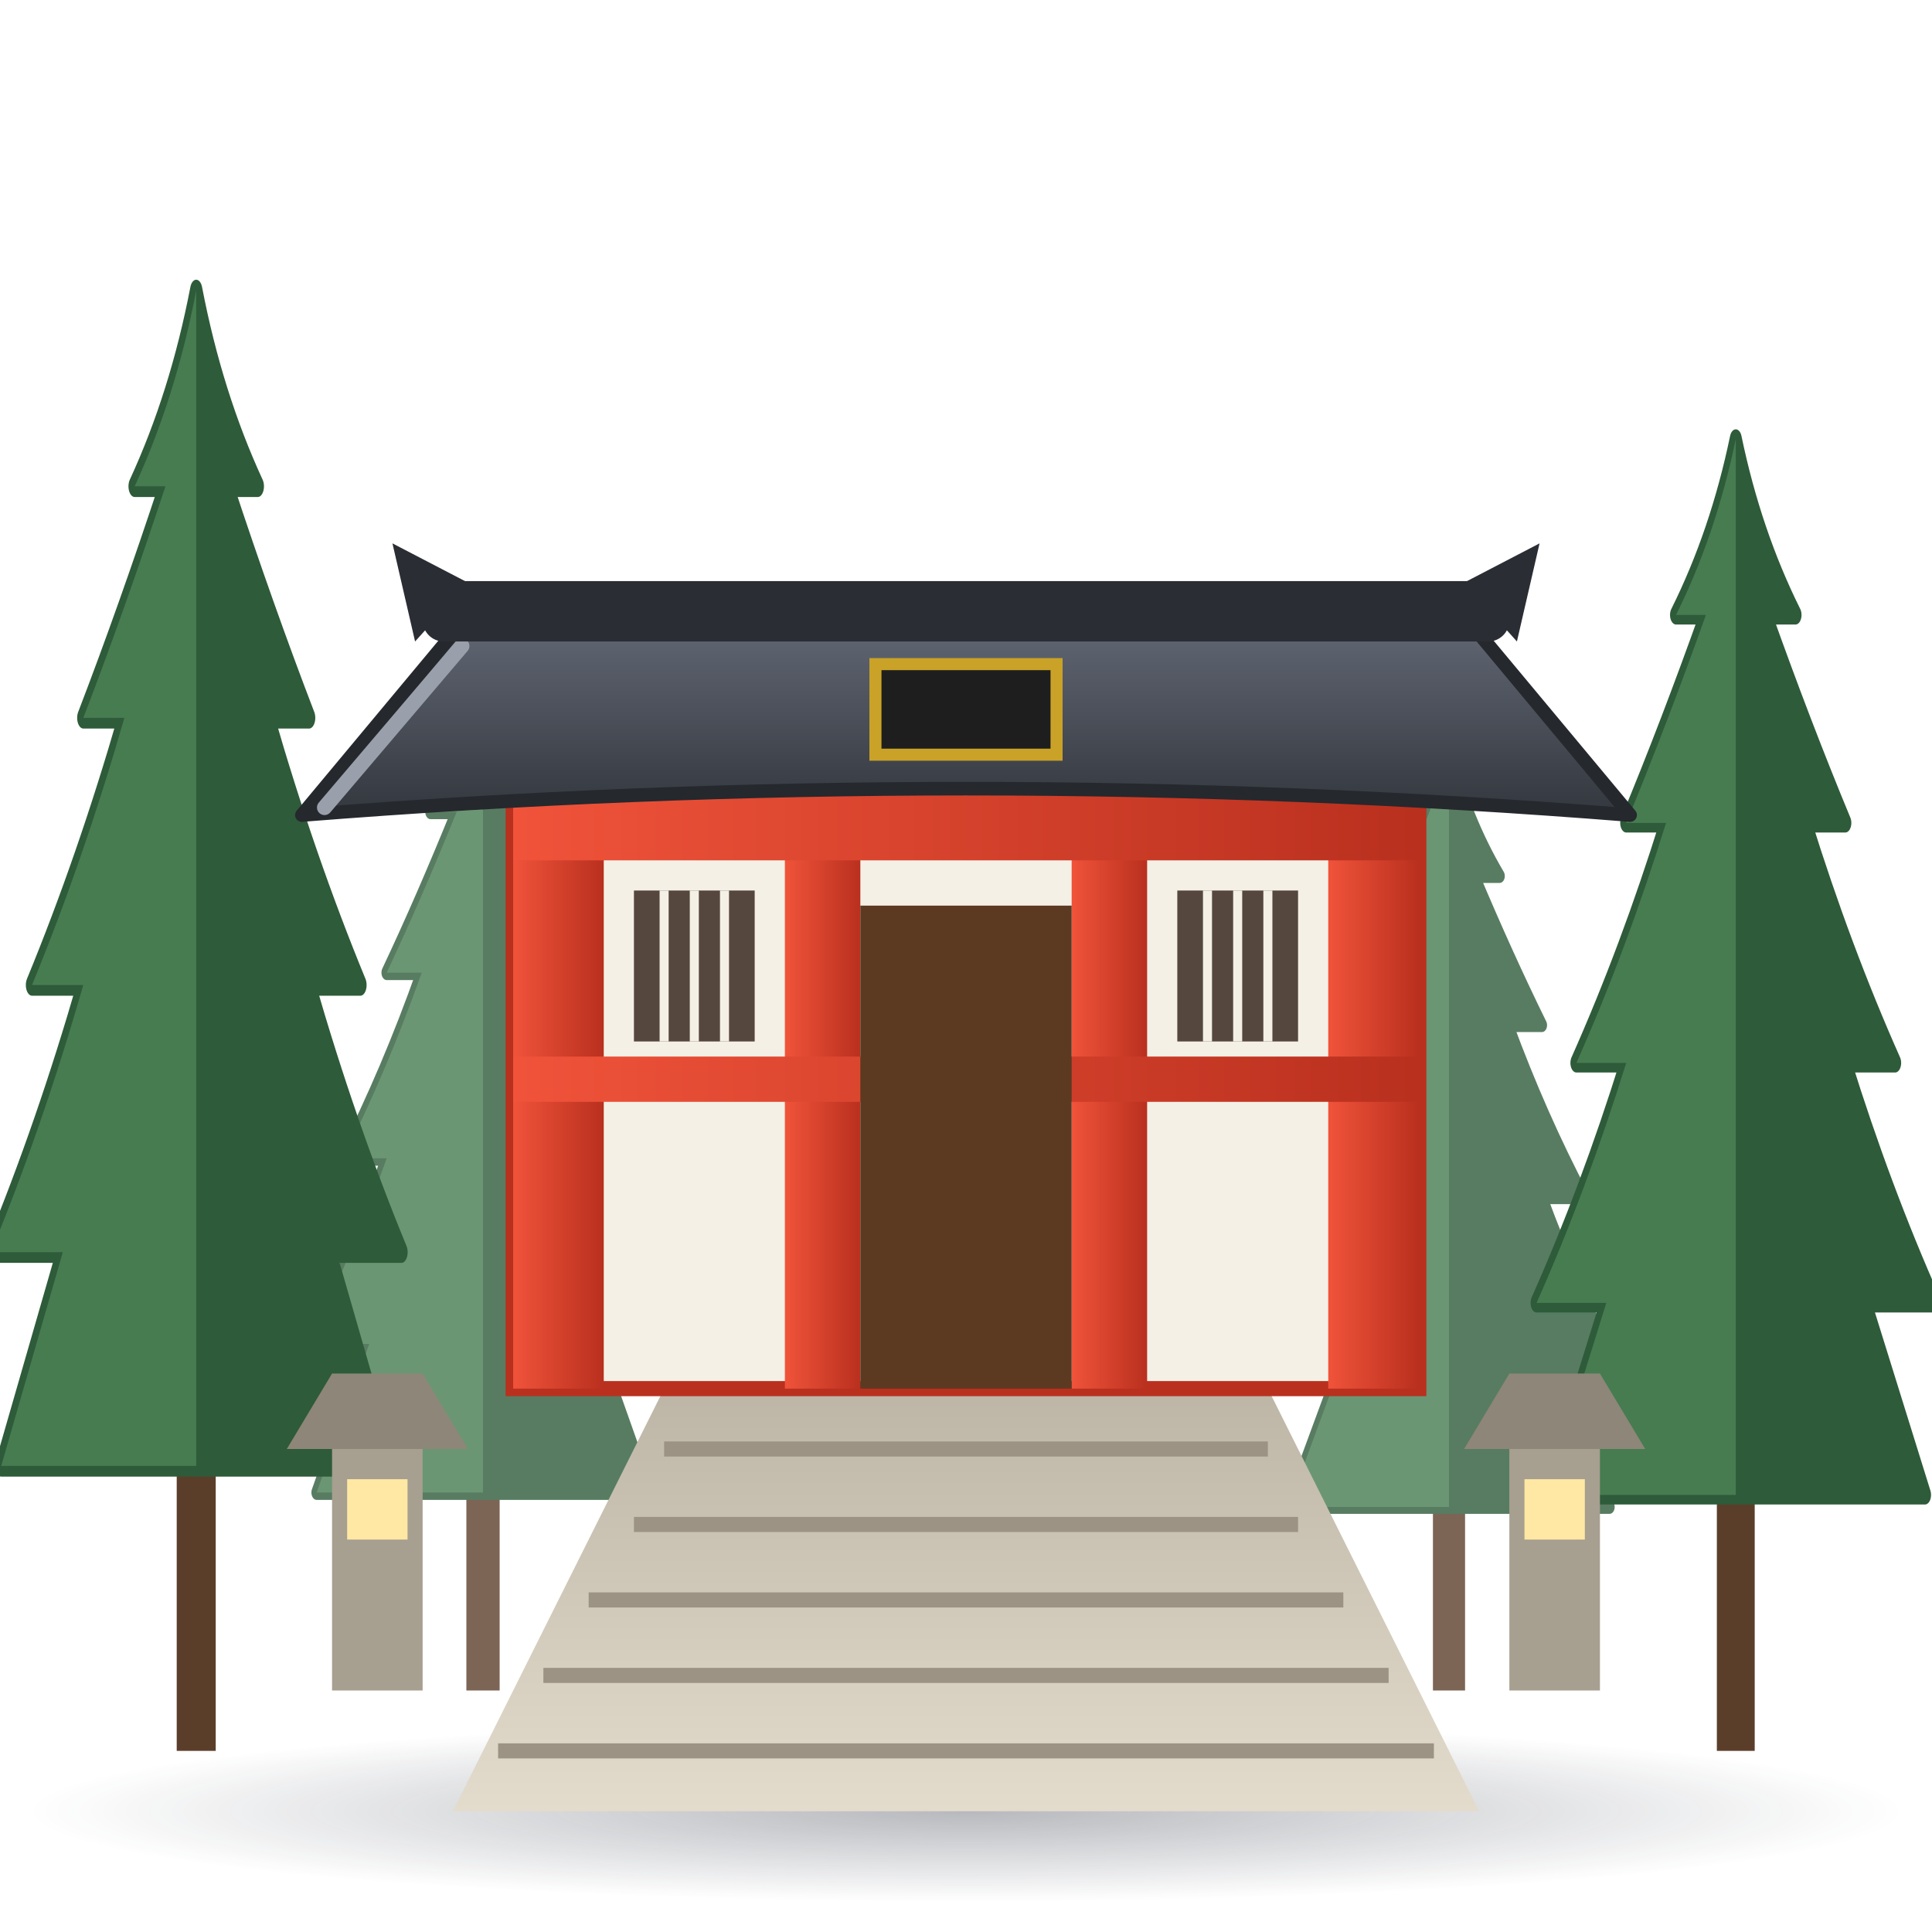
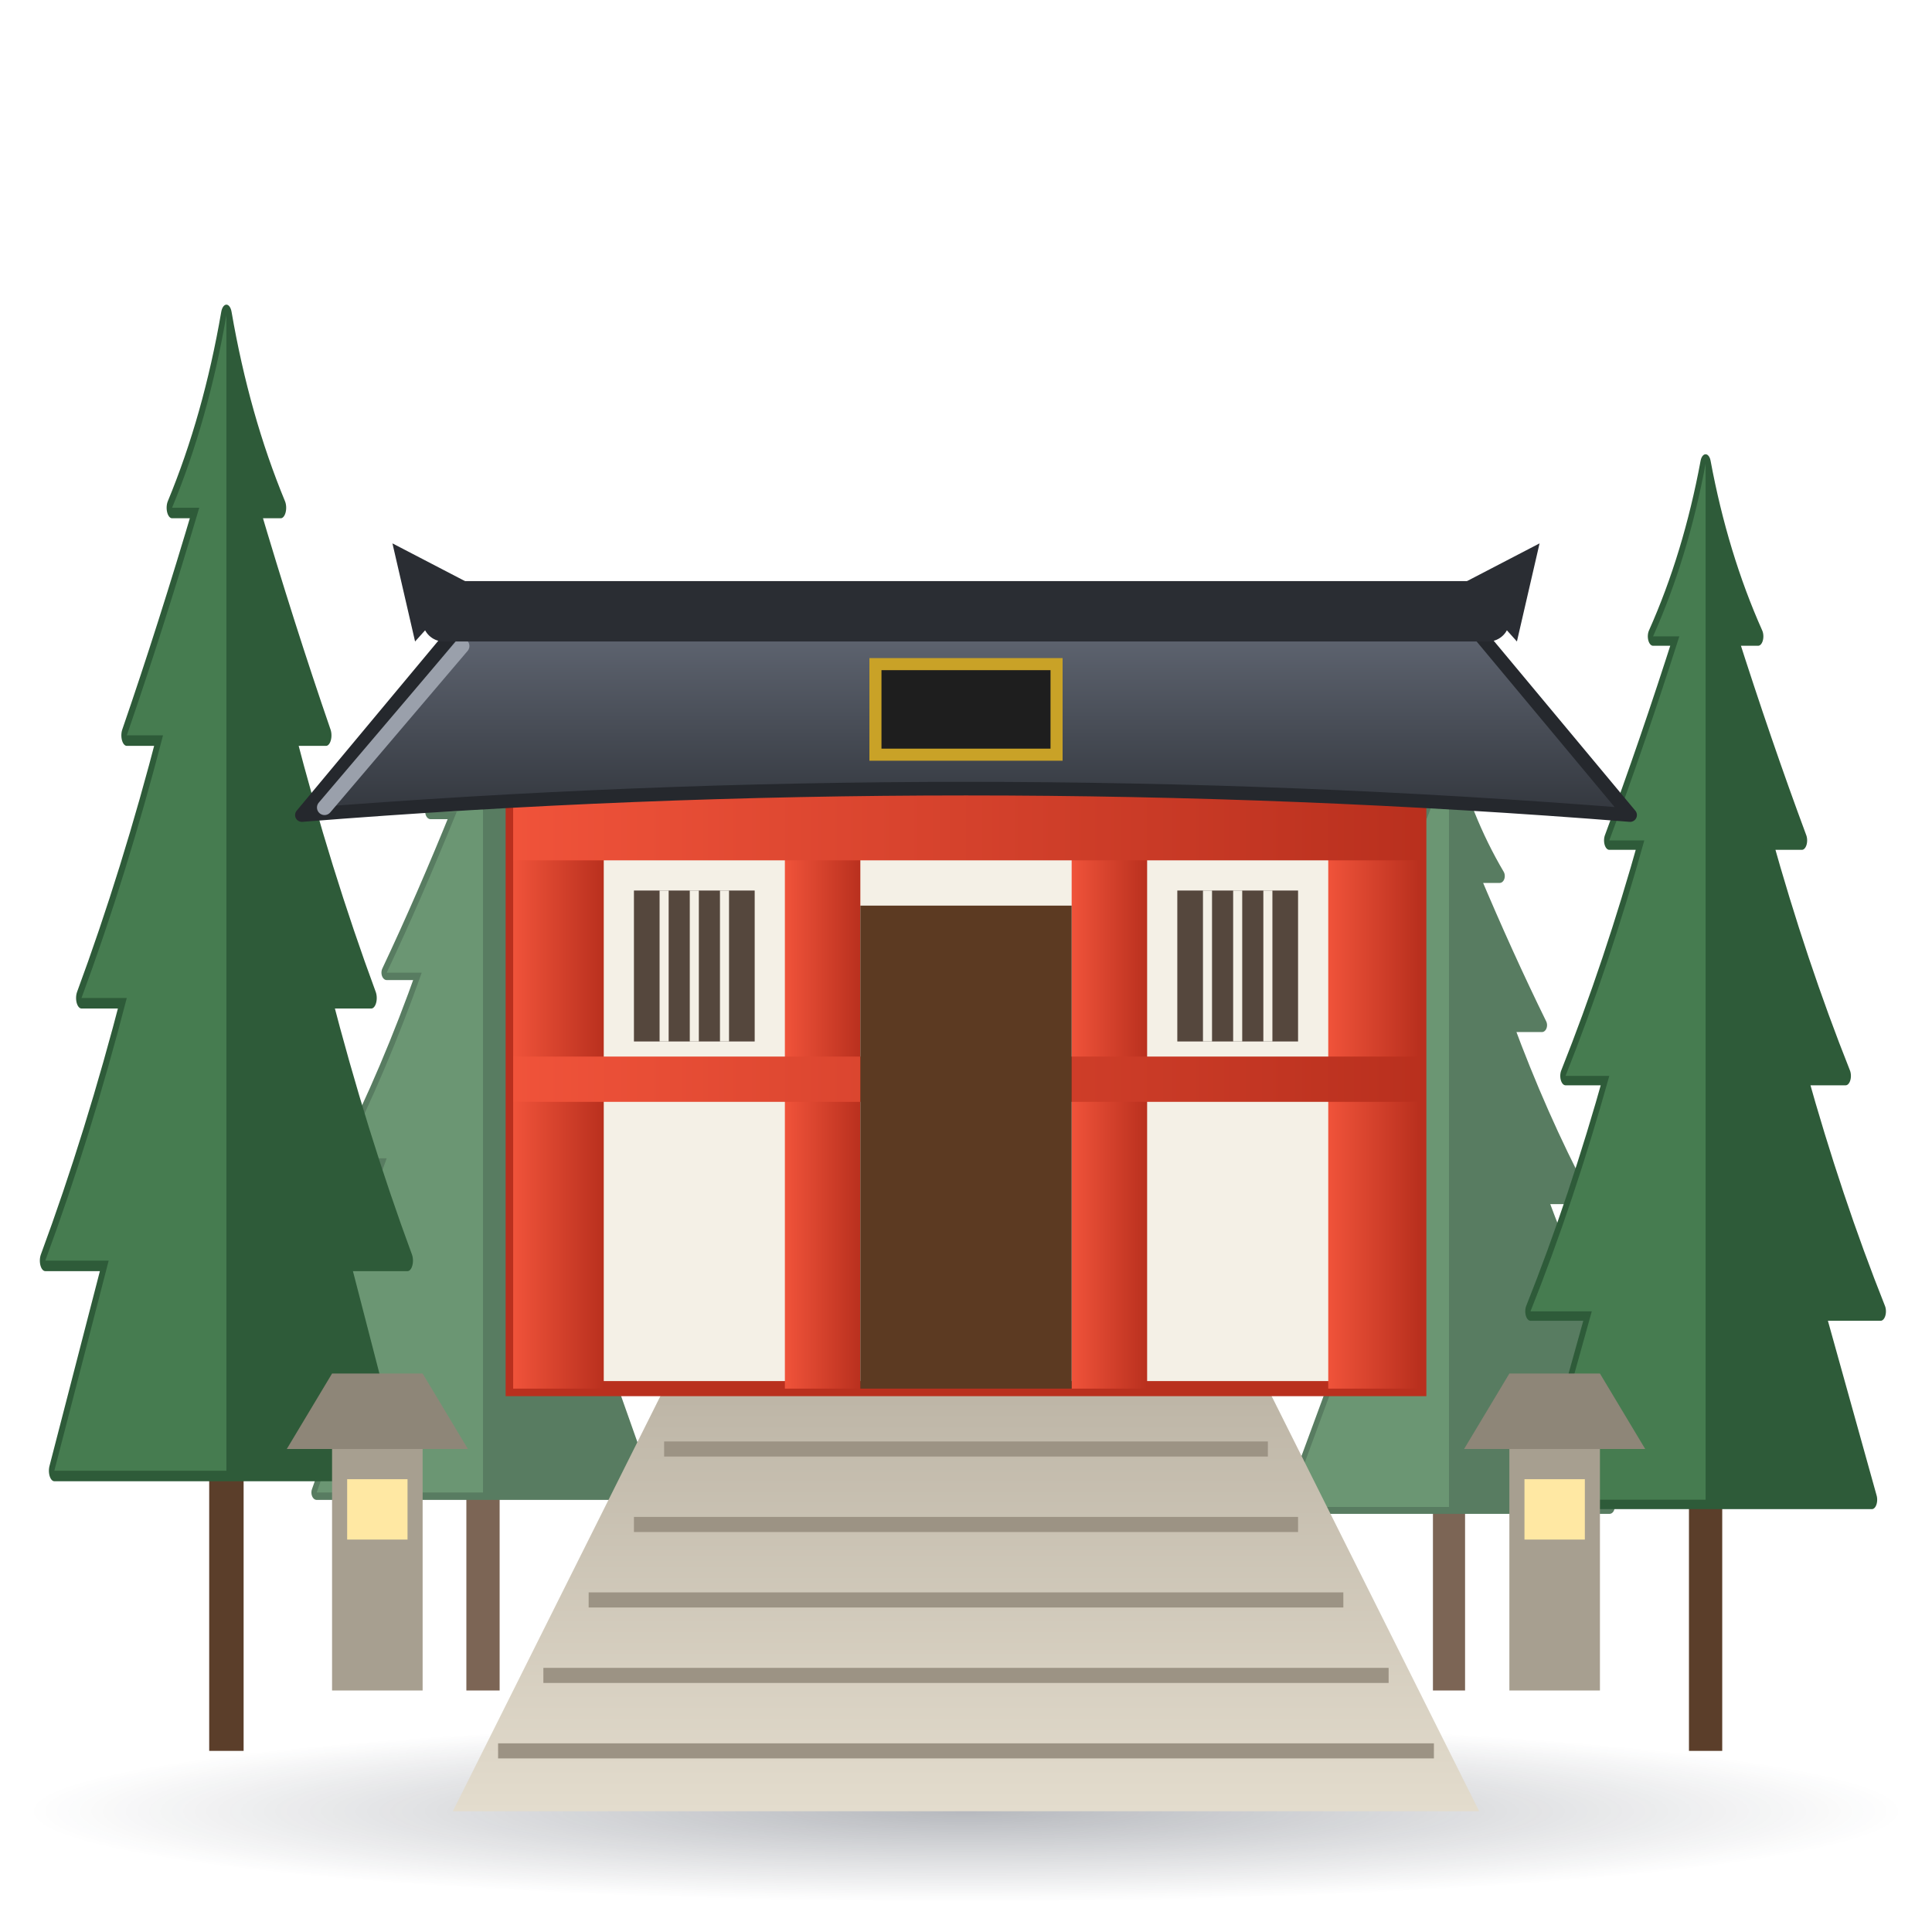
<svg xmlns="http://www.w3.org/2000/svg" viewBox="0 0 128 128">
  <defs>
    <radialGradient id="groundShadow">
      <stop offset="0" stop-color="#1D2433" stop-opacity=".32" />
      <stop offset="1" stop-color="#1D2433" stop-opacity="0" />
    </radialGradient>
    <g id="cedar">
      <rect x="-1.9" y="-19" width="3.8" height="19" fill="#5B3E2A" />
      <path d="M0-82Q2-76 6-71H3Q7-64 11-58H7Q11-50 16-43H11Q15-35 20-28H13Q16-22 19-16H-19Q-16-22-13-28H-20Q-15-35-11-43H-16Q-11-50-7-58H-11Q-7-64-3-71H-6Q-2-76 0-82Z" fill="#2E5B39" stroke="#2E5B39" stroke-width="1.2" stroke-linejoin="round" />
      <path d="M0-82Q-2-76-6-71H-3Q-7-64-11-58H-7Q-11-50-16-43H-11Q-15-35-20-28H-13Q-16-22-19-16H0Z" fill="#5A9763" opacity=".55" />
    </g>
    <linearGradient id="vermilion" x1="0" x2="1" y1="0" y2="0">
      <stop offset="0" stop-color="#F0533A" />
      <stop offset="1" stop-color="#B9301E" />
    </linearGradient>
    <linearGradient id="roof" x1="0" x2="0" y1="0" y2="1">
      <stop offset="0" stop-color="#5E6470" />
      <stop offset="1" stop-color="#33373E" />
    </linearGradient>
    <linearGradient id="stone" x1="0" x2="0" y1="0" y2="1">
      <stop offset="0" stop-color="#BDB5A6" />
      <stop offset="1" stop-color="#E3DCCD" />
    </linearGradient>
  </defs>
  <ellipse cx="64" cy="120" rx="62" ry="6" fill="url(#groundShadow)" />
  <use href="#cedar" transform="translate(32 112) scale(.58 .82)" opacity=".8" />
  <use href="#cedar" transform="translate(96 112) scale(.56 .76)" opacity=".8" />
-   <use href="#cedar" transform="translate(13 116) scale(.68 1.18)" />
-   <use href="#cedar" transform="translate(115 116) scale(.66 1.06)" />
+   <use href="#cedar" transform="translate(15 116) scale(.6 1.16)" />
+   <use href="#cedar" transform="translate(113 116) scale(.58 1.04)" />
  <path d="M30 120H98L84 92H44Z" fill="url(#stone)" />
  <path d="M33 116H95M36 111H92M39 106H89M42 101H86M44 96H84" stroke="#9C9384" stroke-width="1" />
  <rect x="34" y="52" width="60" height="40" fill="#F4F0E6" />
  <rect x="34" y="52" width="60" height="40" fill="none" stroke="#B9301E" stroke-width="1" />
  <rect x="34" y="52" width="6" height="40" fill="url(#vermilion)" />
  <rect x="88" y="52" width="6" height="40" fill="url(#vermilion)" />
  <rect x="52" y="52" width="5" height="40" fill="url(#vermilion)" />
  <rect x="71" y="52" width="5" height="40" fill="url(#vermilion)" />
  <rect x="34" y="52" width="60" height="5" fill="url(#vermilion)" />
  <rect x="34" y="70" width="60" height="3" fill="url(#vermilion)" />
  <path d="M57 92V60H71V92Z" fill="#5C3A22" />
  <g fill="#3A2A20" fill-opacity=".85">
    <rect x="42" y="59" width="8" height="10" />
    <rect x="78" y="59" width="8" height="10" />
  </g>
  <path d="M44 59V69M46 59V69M48 59V69M80 59V69M82 59V69M84 59V69" stroke="#F4F0E6" stroke-width=".6" />
  <path d="M20 54 30 42H98L108 54Q64 50.5 20 54Z" fill="url(#roof)" stroke="#25282D" stroke-width=".9" stroke-linejoin="round" />
  <path d="M21.5 53.5 30.6 42.8" stroke="#9AA0AB" stroke-width="1" stroke-linecap="round" />
  <rect x="28" y="38.5" width="72" height="4" rx="1.4" fill="#2A2D33" />
  <path d="M27.5 42.5 26 36 31 38.6ZM100.5 42.5 102 36 97 38.6Z" fill="#2A2D33" />
  <rect x="58" y="44" width="12" height="6" fill="#1E1E1E" stroke="#C9A227" stroke-width=".8" />
  <g>
    <rect x="22" y="96" width="6" height="16" fill="#A79F90" />
    <path d="M19 96H31L28 91H22Z" fill="#8E8678" />
    <rect x="23" y="98" width="4" height="4" fill="#FFE8A3" />
    <rect x="100" y="96" width="6" height="16" fill="#A79F90" />
    <path d="M97 96H109L106 91H100Z" fill="#8E8678" />
    <rect x="101" y="98" width="4" height="4" fill="#FFE8A3" />
  </g>
</svg>
